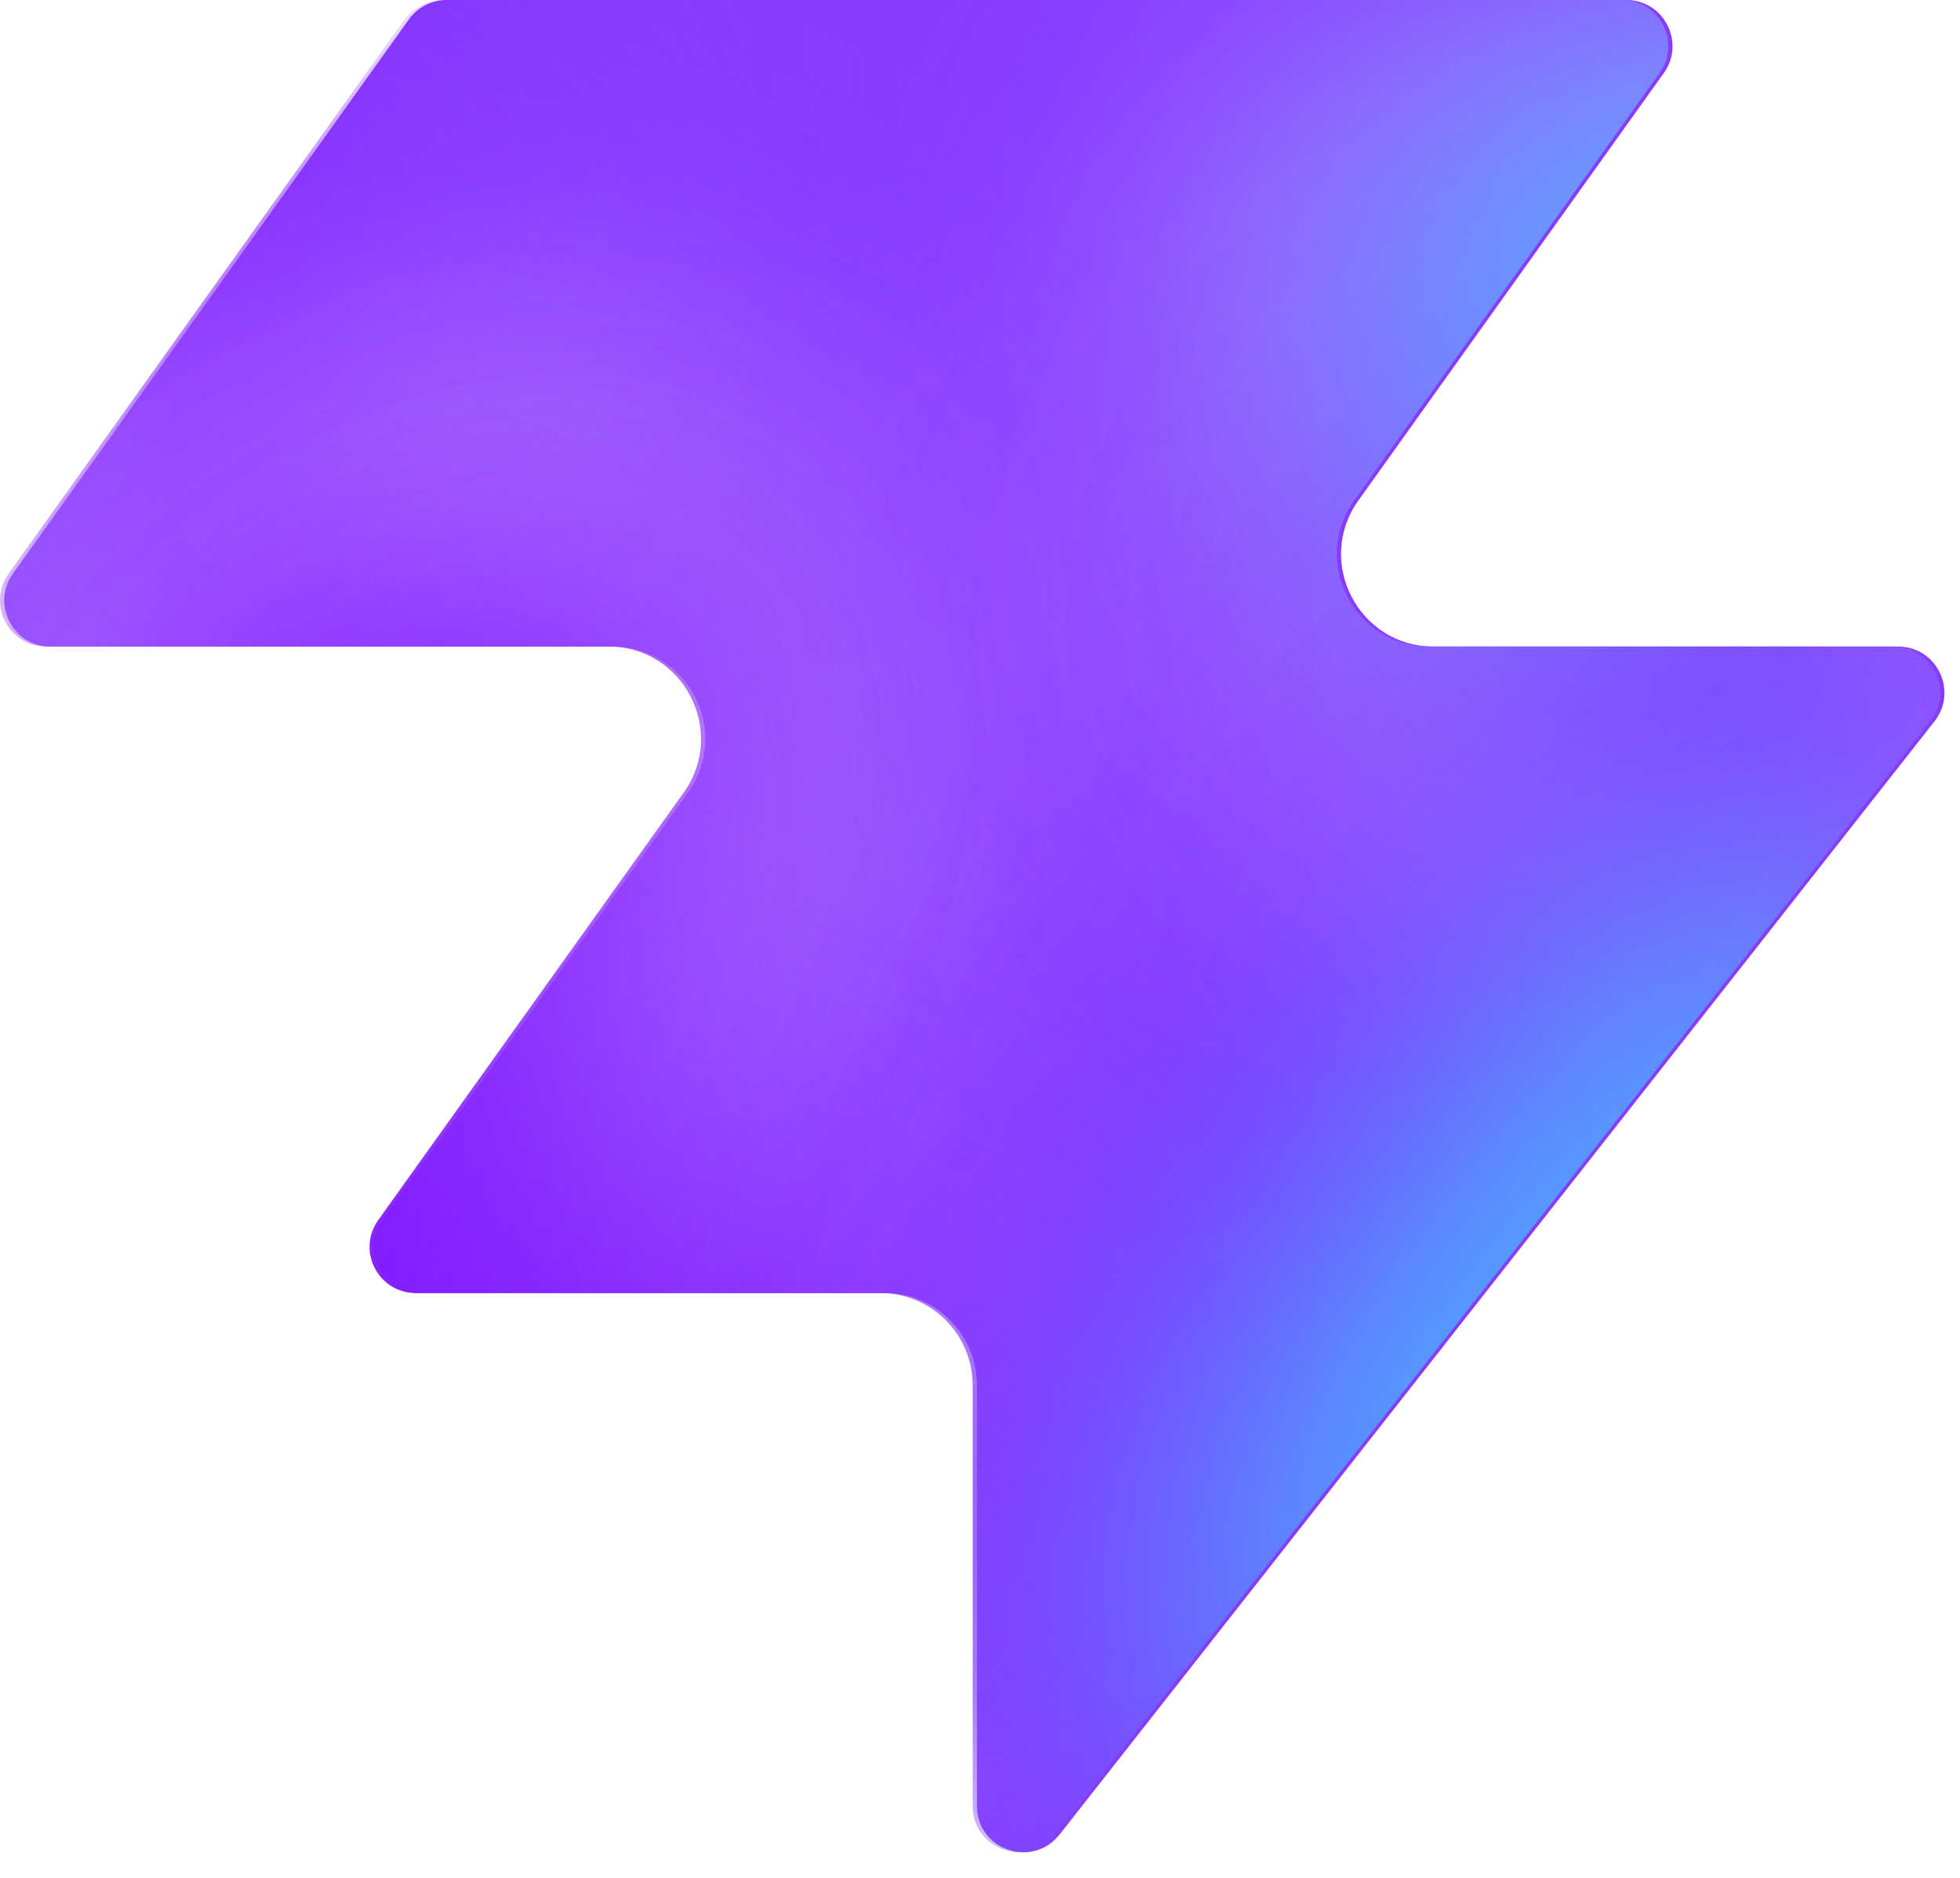
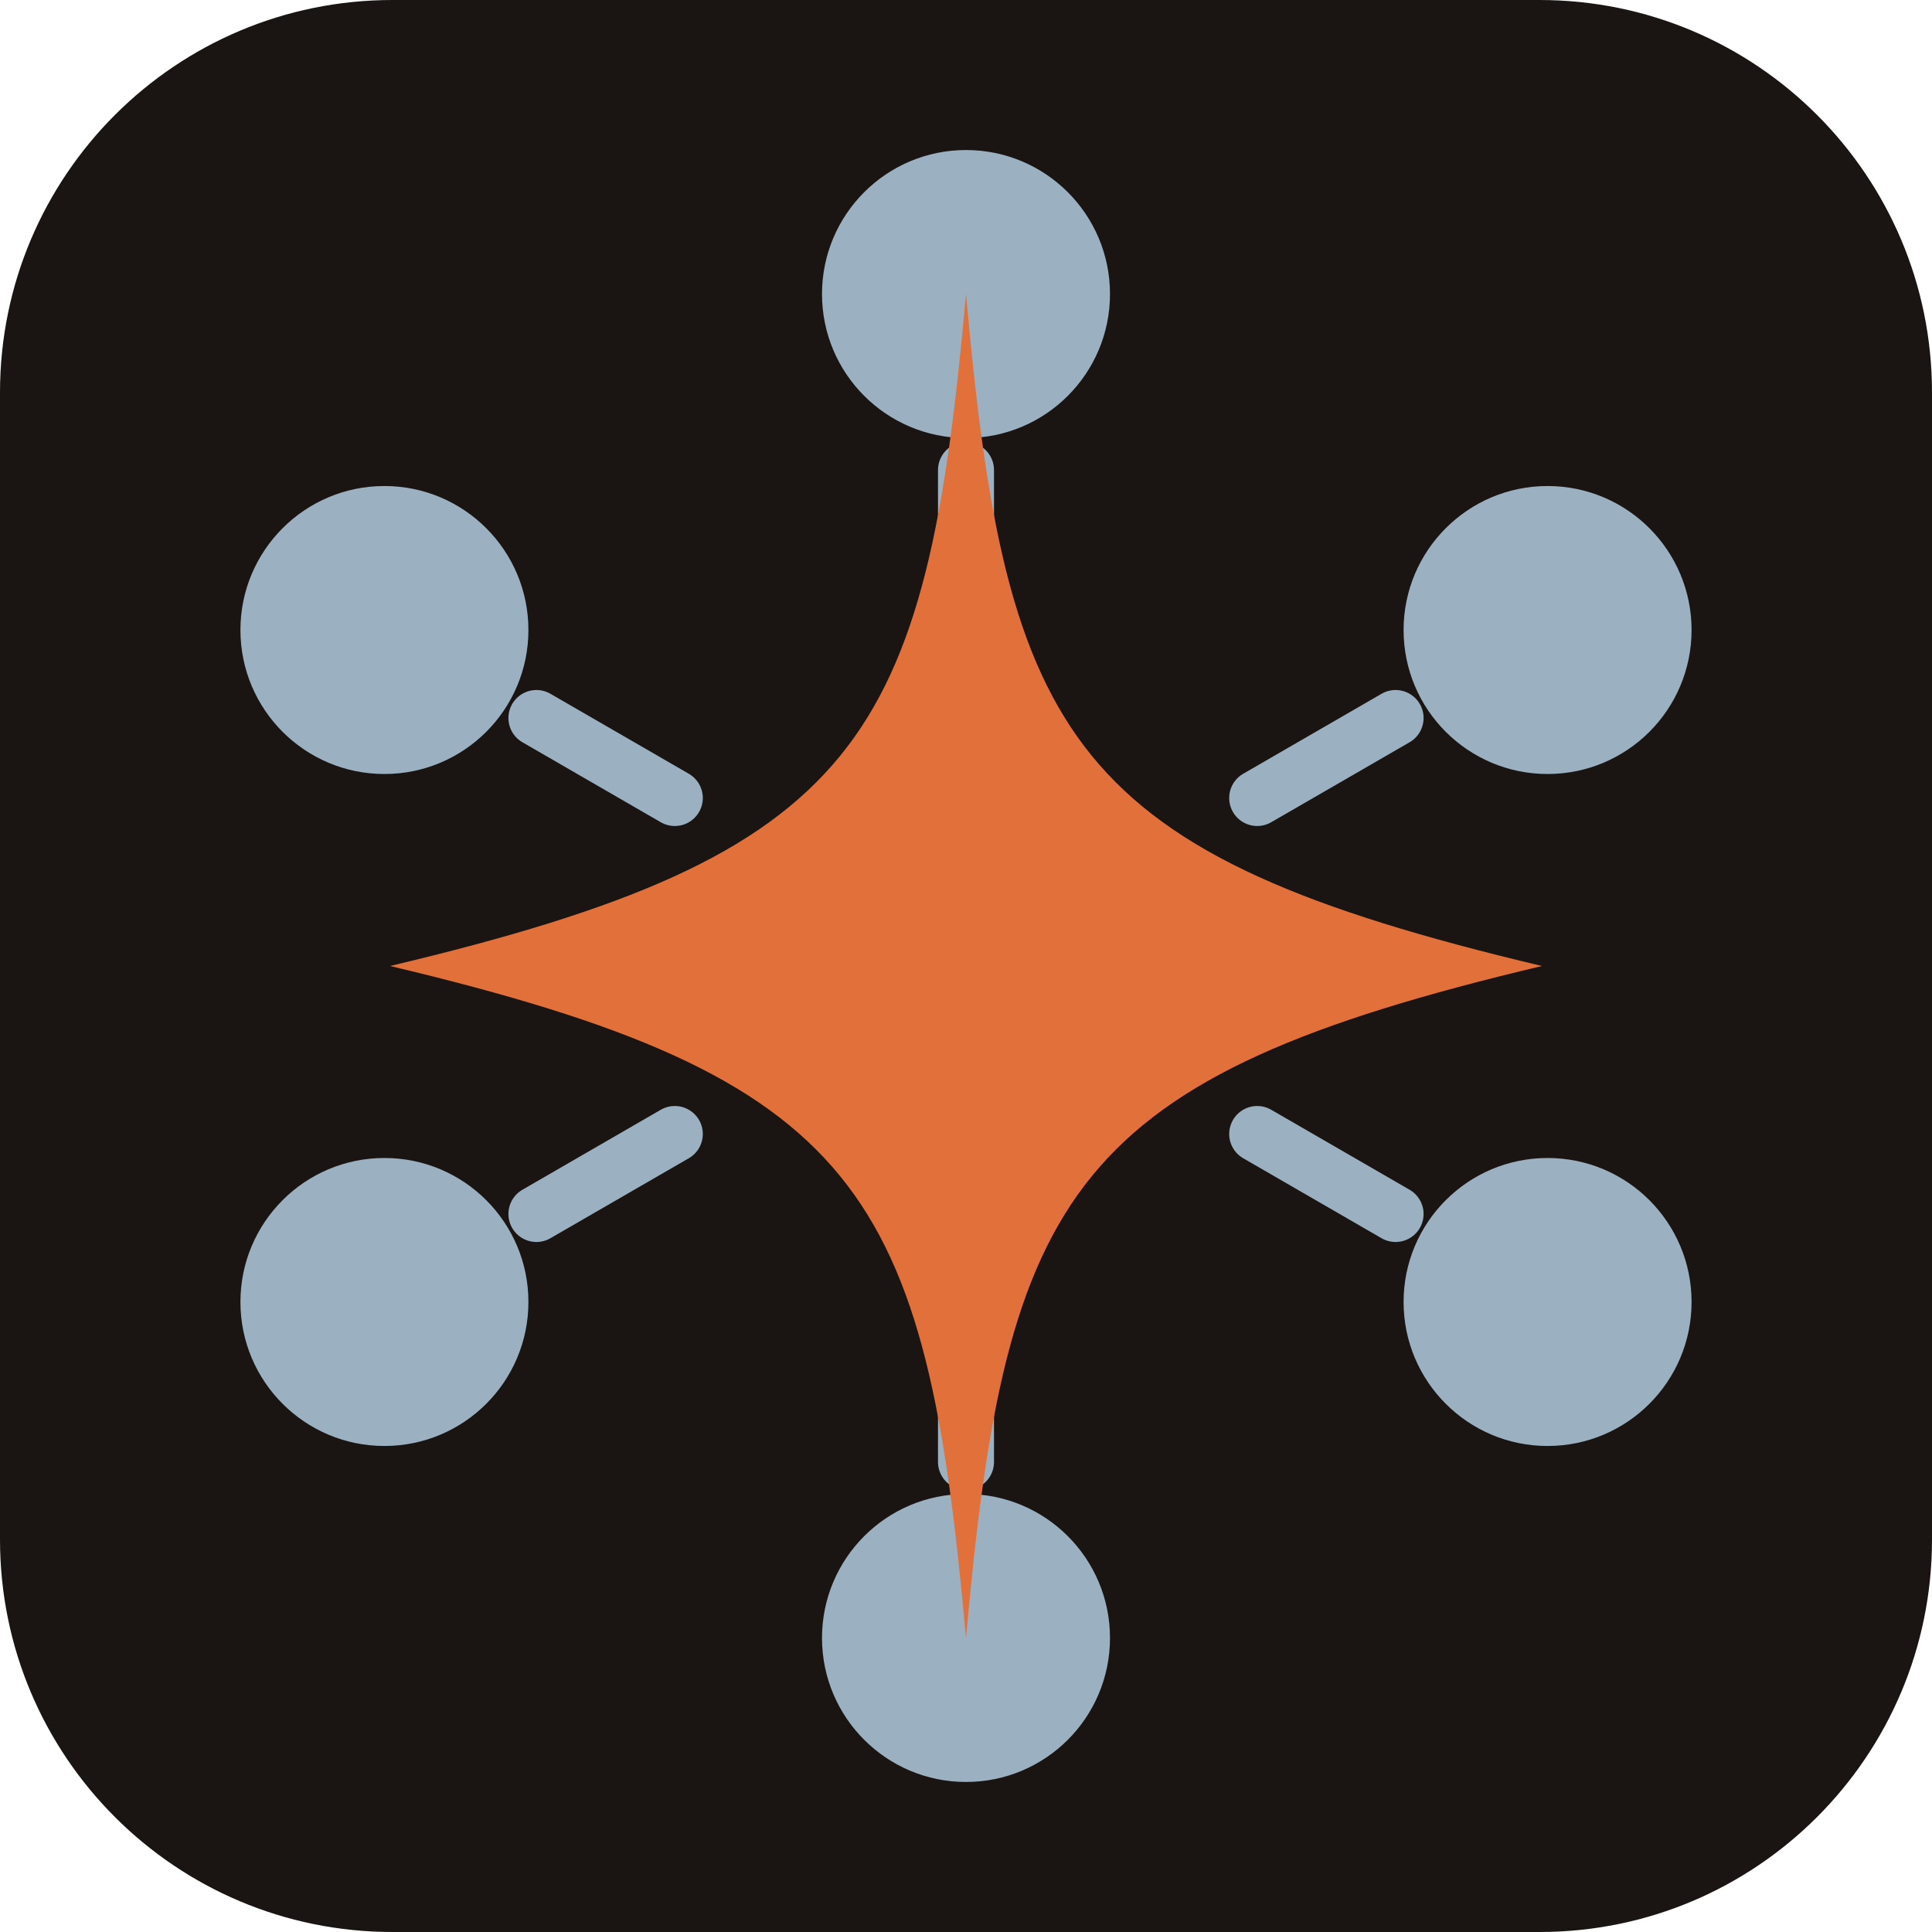
- <svg xmlns="http://www.w3.org/2000/svg" width="48" height="46" fill="none" viewBox="0 0 48 46">
-   <path fill="#863bff" d="M25.946 44.938c-.664.845-2.021.375-2.021-.698V33.937a2.26 2.26 0 0 0-2.262-2.262H10.287c-.92 0-1.456-1.04-.92-1.788l7.48-10.471c1.07-1.497 0-3.578-1.842-3.578H1.237c-.92 0-1.456-1.04-.92-1.788L10.013.474c.214-.297.556-.474.92-.474h28.894c.92 0 1.456 1.04.92 1.788l-7.48 10.471c-1.07 1.498 0 3.579 1.842 3.579h11.377c.943 0 1.473 1.088.89 1.83L25.947 44.94z" style="fill:#863bff;fill:color(display-p3 .525 .23 1);fill-opacity:1" />
-   <mask id="a" width="48" height="46" x="0" y="0" maskUnits="userSpaceOnUse" style="mask-type:alpha">
-     <path fill="#000" d="M25.842 44.938c-.664.844-2.021.375-2.021-.698V33.937a2.26 2.26 0 0 0-2.262-2.262H10.183c-.92 0-1.456-1.04-.92-1.788l7.48-10.471c1.07-1.498 0-3.579-1.842-3.579H1.133c-.92 0-1.456-1.04-.92-1.787L9.91.473c.214-.297.556-.474.92-.474h28.894c.92 0 1.456 1.04.92 1.788l-7.48 10.471c-1.07 1.498 0 3.578 1.842 3.578h11.377c.943 0 1.473 1.088.89 1.832L25.843 44.94z" style="fill:#000;fill-opacity:1" />
-   </mask>
-   <g mask="url(#a)">
-     <g filter="url(#b)">
-       <ellipse cx="5.508" cy="14.704" fill="#ede6ff" rx="5.508" ry="14.704" style="fill:#ede6ff;fill:color(display-p3 .927 .903 1);fill-opacity:1" transform="matrix(.00324 1 1 -.00324 -4.47 31.516)" />
-     </g>
-     <g filter="url(#c)">
-       <ellipse cx="10.399" cy="29.851" fill="#ede6ff" rx="10.399" ry="29.851" style="fill:#ede6ff;fill:color(display-p3 .927 .903 1);fill-opacity:1" transform="matrix(.00324 1 1 -.00324 -39.328 7.883)" />
-     </g>
-     <g filter="url(#d)">
-       <ellipse cx="5.508" cy="30.487" fill="#7e14ff" rx="5.508" ry="30.487" style="fill:#7e14ff;fill:color(display-p3 .492 .077 1);fill-opacity:1" transform="rotate(89.814 -25.913 -14.639)scale(1 -1)" />
-     </g>
-     <g filter="url(#e)">
-       <ellipse cx="5.508" cy="30.599" fill="#7e14ff" rx="5.508" ry="30.599" style="fill:#7e14ff;fill:color(display-p3 .492 .077 1);fill-opacity:1" transform="rotate(89.814 -32.644 -3.334)scale(1 -1)" />
-     </g>
-     <g filter="url(#f)">
-       <ellipse cx="5.508" cy="30.599" fill="#7e14ff" rx="5.508" ry="30.599" style="fill:#7e14ff;fill:color(display-p3 .492 .077 1);fill-opacity:1" transform="matrix(.00324 1 1 -.00324 -34.34 30.47)" />
-     </g>
-     <g filter="url(#g)">
-       <ellipse cx="14.072" cy="22.078" fill="#ede6ff" rx="14.072" ry="22.078" style="fill:#ede6ff;fill:color(display-p3 .927 .903 1);fill-opacity:1" transform="rotate(93.35 24.506 48.493)scale(-1 1)" />
-     </g>
-     <g filter="url(#h)">
-       <ellipse cx="3.47" cy="21.501" fill="#7e14ff" rx="3.47" ry="21.501" style="fill:#7e14ff;fill:color(display-p3 .492 .077 1);fill-opacity:1" transform="rotate(89.009 28.708 47.59)scale(-1 1)" />
-     </g>
-     <g filter="url(#i)">
-       <ellipse cx="3.47" cy="21.501" fill="#7e14ff" rx="3.47" ry="21.501" style="fill:#7e14ff;fill:color(display-p3 .492 .077 1);fill-opacity:1" transform="rotate(89.009 28.708 47.59)scale(-1 1)" />
-     </g>
-     <g filter="url(#j)">
-       <ellipse cx=".387" cy="8.972" fill="#7e14ff" rx="4.407" ry="29.108" style="fill:#7e14ff;fill:color(display-p3 .492 .077 1);fill-opacity:1" transform="rotate(39.51 .387 8.972)" />
-     </g>
-     <g filter="url(#k)">
-       <ellipse cx="47.523" cy="-6.092" fill="#7e14ff" rx="4.407" ry="29.108" style="fill:#7e14ff;fill:color(display-p3 .492 .077 1);fill-opacity:1" transform="rotate(37.892 47.523 -6.092)" />
-     </g>
-     <g filter="url(#l)">
-       <ellipse cx="41.412" cy="6.333" fill="#47bfff" rx="5.971" ry="9.665" style="fill:#47bfff;fill:color(display-p3 .28 .748 1);fill-opacity:1" transform="rotate(37.892 41.412 6.333)" />
-     </g>
-     <g filter="url(#m)">
-       <ellipse cx="-1.879" cy="38.332" fill="#7e14ff" rx="4.407" ry="29.108" style="fill:#7e14ff;fill:color(display-p3 .492 .077 1);fill-opacity:1" transform="rotate(37.892 -1.88 38.332)" />
-     </g>
-     <g filter="url(#n)">
-       <ellipse cx="-1.879" cy="38.332" fill="#7e14ff" rx="4.407" ry="29.108" style="fill:#7e14ff;fill:color(display-p3 .492 .077 1);fill-opacity:1" transform="rotate(37.892 -1.88 38.332)" />
-     </g>
-     <g filter="url(#o)">
-       <ellipse cx="35.651" cy="29.907" fill="#7e14ff" rx="4.407" ry="29.108" style="fill:#7e14ff;fill:color(display-p3 .492 .077 1);fill-opacity:1" transform="rotate(37.892 35.651 29.907)" />
-     </g>
-     <g filter="url(#p)">
-       <ellipse cx="38.418" cy="32.4" fill="#47bfff" rx="5.971" ry="15.297" style="fill:#47bfff;fill:color(display-p3 .28 .748 1);fill-opacity:1" transform="rotate(37.892 38.418 32.4)" />
-     </g>
+ <svg xmlns="http://www.w3.org/2000/svg" viewBox="0 0 256 256" width="256" height="256" fill="none">
+   <rect width="256" height="256" rx="52" fill="#1A1512" />
+   <g transform="translate(128,128) scale(1.06) translate(-128,-128)">
+     <path d="M128.0 86.0 L128.0 66.0" stroke="#9BB0C1" stroke-width="7" stroke-linecap="round" />
+     <circle cx="128.0" cy="44.0" r="18" fill="#9BB0C1" />
+     <path d="M164.4 107.0 L181.7 97.0" stroke="#9BB0C1" stroke-width="7" stroke-linecap="round" />
+     <circle cx="200.7" cy="86.0" r="18" fill="#9BB0C1" />
+     <path d="M164.4 149.0 L181.7 159.0" stroke="#9BB0C1" stroke-width="7" stroke-linecap="round" />
+     <circle cx="200.7" cy="170.0" r="18" fill="#9BB0C1" />
+     <path d="M128.0 170.0 L128.0 190.0" stroke="#9BB0C1" stroke-width="7" stroke-linecap="round" />
+     <circle cx="128.0" cy="212.0" r="18" fill="#9BB0C1" />
+     <path d="M91.6 149.0 L74.3 159.0" stroke="#9BB0C1" stroke-width="7" stroke-linecap="round" />
+     <circle cx="55.3" cy="170.0" r="18" fill="#9BB0C1" />
+     <path d="M91.6 107.0 L74.3 97.0" stroke="#9BB0C1" stroke-width="7" stroke-linecap="round" />
+     <circle cx="55.3" cy="86.0" r="18" fill="#9BB0C1" />
+     <path d="M128 44 C133 100 141 114 200 128 C141 142 133 156 128 212 C123 156 115 142 56 128 C115 114 123 100 128 44 Z" fill="#E2703A" />
  </g>
-   <defs>
-     <filter id="b" width="60.045" height="41.654" x="-19.77" y="16.149" color-interpolation-filters="sRGB" filterUnits="userSpaceOnUse">
-       <feFlood flood-opacity="0" result="BackgroundImageFix" />
-       <feBlend in="SourceGraphic" in2="BackgroundImageFix" result="shape" />
-       <feGaussianBlur result="effect1_foregroundBlur_2002_17158" stdDeviation="7.659" />
-     </filter>
-     <filter id="c" width="90.34" height="51.437" x="-54.613" y="-7.533" color-interpolation-filters="sRGB" filterUnits="userSpaceOnUse">
-       <feFlood flood-opacity="0" result="BackgroundImageFix" />
-       <feBlend in="SourceGraphic" in2="BackgroundImageFix" result="shape" />
-       <feGaussianBlur result="effect1_foregroundBlur_2002_17158" stdDeviation="7.659" />
-     </filter>
-     <filter id="d" width="79.355" height="29.4" x="-49.64" y="2.03" color-interpolation-filters="sRGB" filterUnits="userSpaceOnUse">
-       <feFlood flood-opacity="0" result="BackgroundImageFix" />
-       <feBlend in="SourceGraphic" in2="BackgroundImageFix" result="shape" />
-       <feGaussianBlur result="effect1_foregroundBlur_2002_17158" stdDeviation="4.596" />
-     </filter>
-     <filter id="e" width="79.579" height="29.4" x="-45.045" y="20.029" color-interpolation-filters="sRGB" filterUnits="userSpaceOnUse">
-       <feFlood flood-opacity="0" result="BackgroundImageFix" />
-       <feBlend in="SourceGraphic" in2="BackgroundImageFix" result="shape" />
-       <feGaussianBlur result="effect1_foregroundBlur_2002_17158" stdDeviation="4.596" />
-     </filter>
-     <filter id="f" width="79.579" height="29.4" x="-43.513" y="21.178" color-interpolation-filters="sRGB" filterUnits="userSpaceOnUse">
-       <feFlood flood-opacity="0" result="BackgroundImageFix" />
-       <feBlend in="SourceGraphic" in2="BackgroundImageFix" result="shape" />
-       <feGaussianBlur result="effect1_foregroundBlur_2002_17158" stdDeviation="4.596" />
-     </filter>
-     <filter id="g" width="74.749" height="58.852" x="15.756" y="-17.901" color-interpolation-filters="sRGB" filterUnits="userSpaceOnUse">
-       <feFlood flood-opacity="0" result="BackgroundImageFix" />
-       <feBlend in="SourceGraphic" in2="BackgroundImageFix" result="shape" />
-       <feGaussianBlur result="effect1_foregroundBlur_2002_17158" stdDeviation="7.659" />
-     </filter>
-     <filter id="h" width="61.377" height="25.362" x="23.548" y="2.284" color-interpolation-filters="sRGB" filterUnits="userSpaceOnUse">
-       <feFlood flood-opacity="0" result="BackgroundImageFix" />
-       <feBlend in="SourceGraphic" in2="BackgroundImageFix" result="shape" />
-       <feGaussianBlur result="effect1_foregroundBlur_2002_17158" stdDeviation="4.596" />
-     </filter>
-     <filter id="i" width="61.377" height="25.362" x="23.548" y="2.284" color-interpolation-filters="sRGB" filterUnits="userSpaceOnUse">
-       <feFlood flood-opacity="0" result="BackgroundImageFix" />
-       <feBlend in="SourceGraphic" in2="BackgroundImageFix" result="shape" />
-       <feGaussianBlur result="effect1_foregroundBlur_2002_17158" stdDeviation="4.596" />
-     </filter>
-     <filter id="j" width="56.045" height="63.649" x="-27.636" y="-22.853" color-interpolation-filters="sRGB" filterUnits="userSpaceOnUse">
-       <feFlood flood-opacity="0" result="BackgroundImageFix" />
-       <feBlend in="SourceGraphic" in2="BackgroundImageFix" result="shape" />
-       <feGaussianBlur result="effect1_foregroundBlur_2002_17158" stdDeviation="4.596" />
-     </filter>
-     <filter id="k" width="54.814" height="64.646" x="20.116" y="-38.415" color-interpolation-filters="sRGB" filterUnits="userSpaceOnUse">
-       <feFlood flood-opacity="0" result="BackgroundImageFix" />
-       <feBlend in="SourceGraphic" in2="BackgroundImageFix" result="shape" />
-       <feGaussianBlur result="effect1_foregroundBlur_2002_17158" stdDeviation="4.596" />
-     </filter>
-     <filter id="l" width="33.541" height="35.313" x="24.641" y="-11.323" color-interpolation-filters="sRGB" filterUnits="userSpaceOnUse">
-       <feFlood flood-opacity="0" result="BackgroundImageFix" />
-       <feBlend in="SourceGraphic" in2="BackgroundImageFix" result="shape" />
-       <feGaussianBlur result="effect1_foregroundBlur_2002_17158" stdDeviation="4.596" />
-     </filter>
-     <filter id="m" width="54.814" height="64.646" x="-29.286" y="6.009" color-interpolation-filters="sRGB" filterUnits="userSpaceOnUse">
-       <feFlood flood-opacity="0" result="BackgroundImageFix" />
-       <feBlend in="SourceGraphic" in2="BackgroundImageFix" result="shape" />
-       <feGaussianBlur result="effect1_foregroundBlur_2002_17158" stdDeviation="4.596" />
-     </filter>
-     <filter id="n" width="54.814" height="64.646" x="-29.286" y="6.009" color-interpolation-filters="sRGB" filterUnits="userSpaceOnUse">
-       <feFlood flood-opacity="0" result="BackgroundImageFix" />
-       <feBlend in="SourceGraphic" in2="BackgroundImageFix" result="shape" />
-       <feGaussianBlur result="effect1_foregroundBlur_2002_17158" stdDeviation="4.596" />
-     </filter>
-     <filter id="o" width="54.814" height="64.646" x="8.244" y="-2.416" color-interpolation-filters="sRGB" filterUnits="userSpaceOnUse">
-       <feFlood flood-opacity="0" result="BackgroundImageFix" />
-       <feBlend in="SourceGraphic" in2="BackgroundImageFix" result="shape" />
-       <feGaussianBlur result="effect1_foregroundBlur_2002_17158" stdDeviation="4.596" />
-     </filter>
-     <filter id="p" width="39.409" height="43.623" x="18.713" y="10.588" color-interpolation-filters="sRGB" filterUnits="userSpaceOnUse">
-       <feFlood flood-opacity="0" result="BackgroundImageFix" />
-       <feBlend in="SourceGraphic" in2="BackgroundImageFix" result="shape" />
-       <feGaussianBlur result="effect1_foregroundBlur_2002_17158" stdDeviation="4.596" />
-     </filter>
-   </defs>
</svg>
